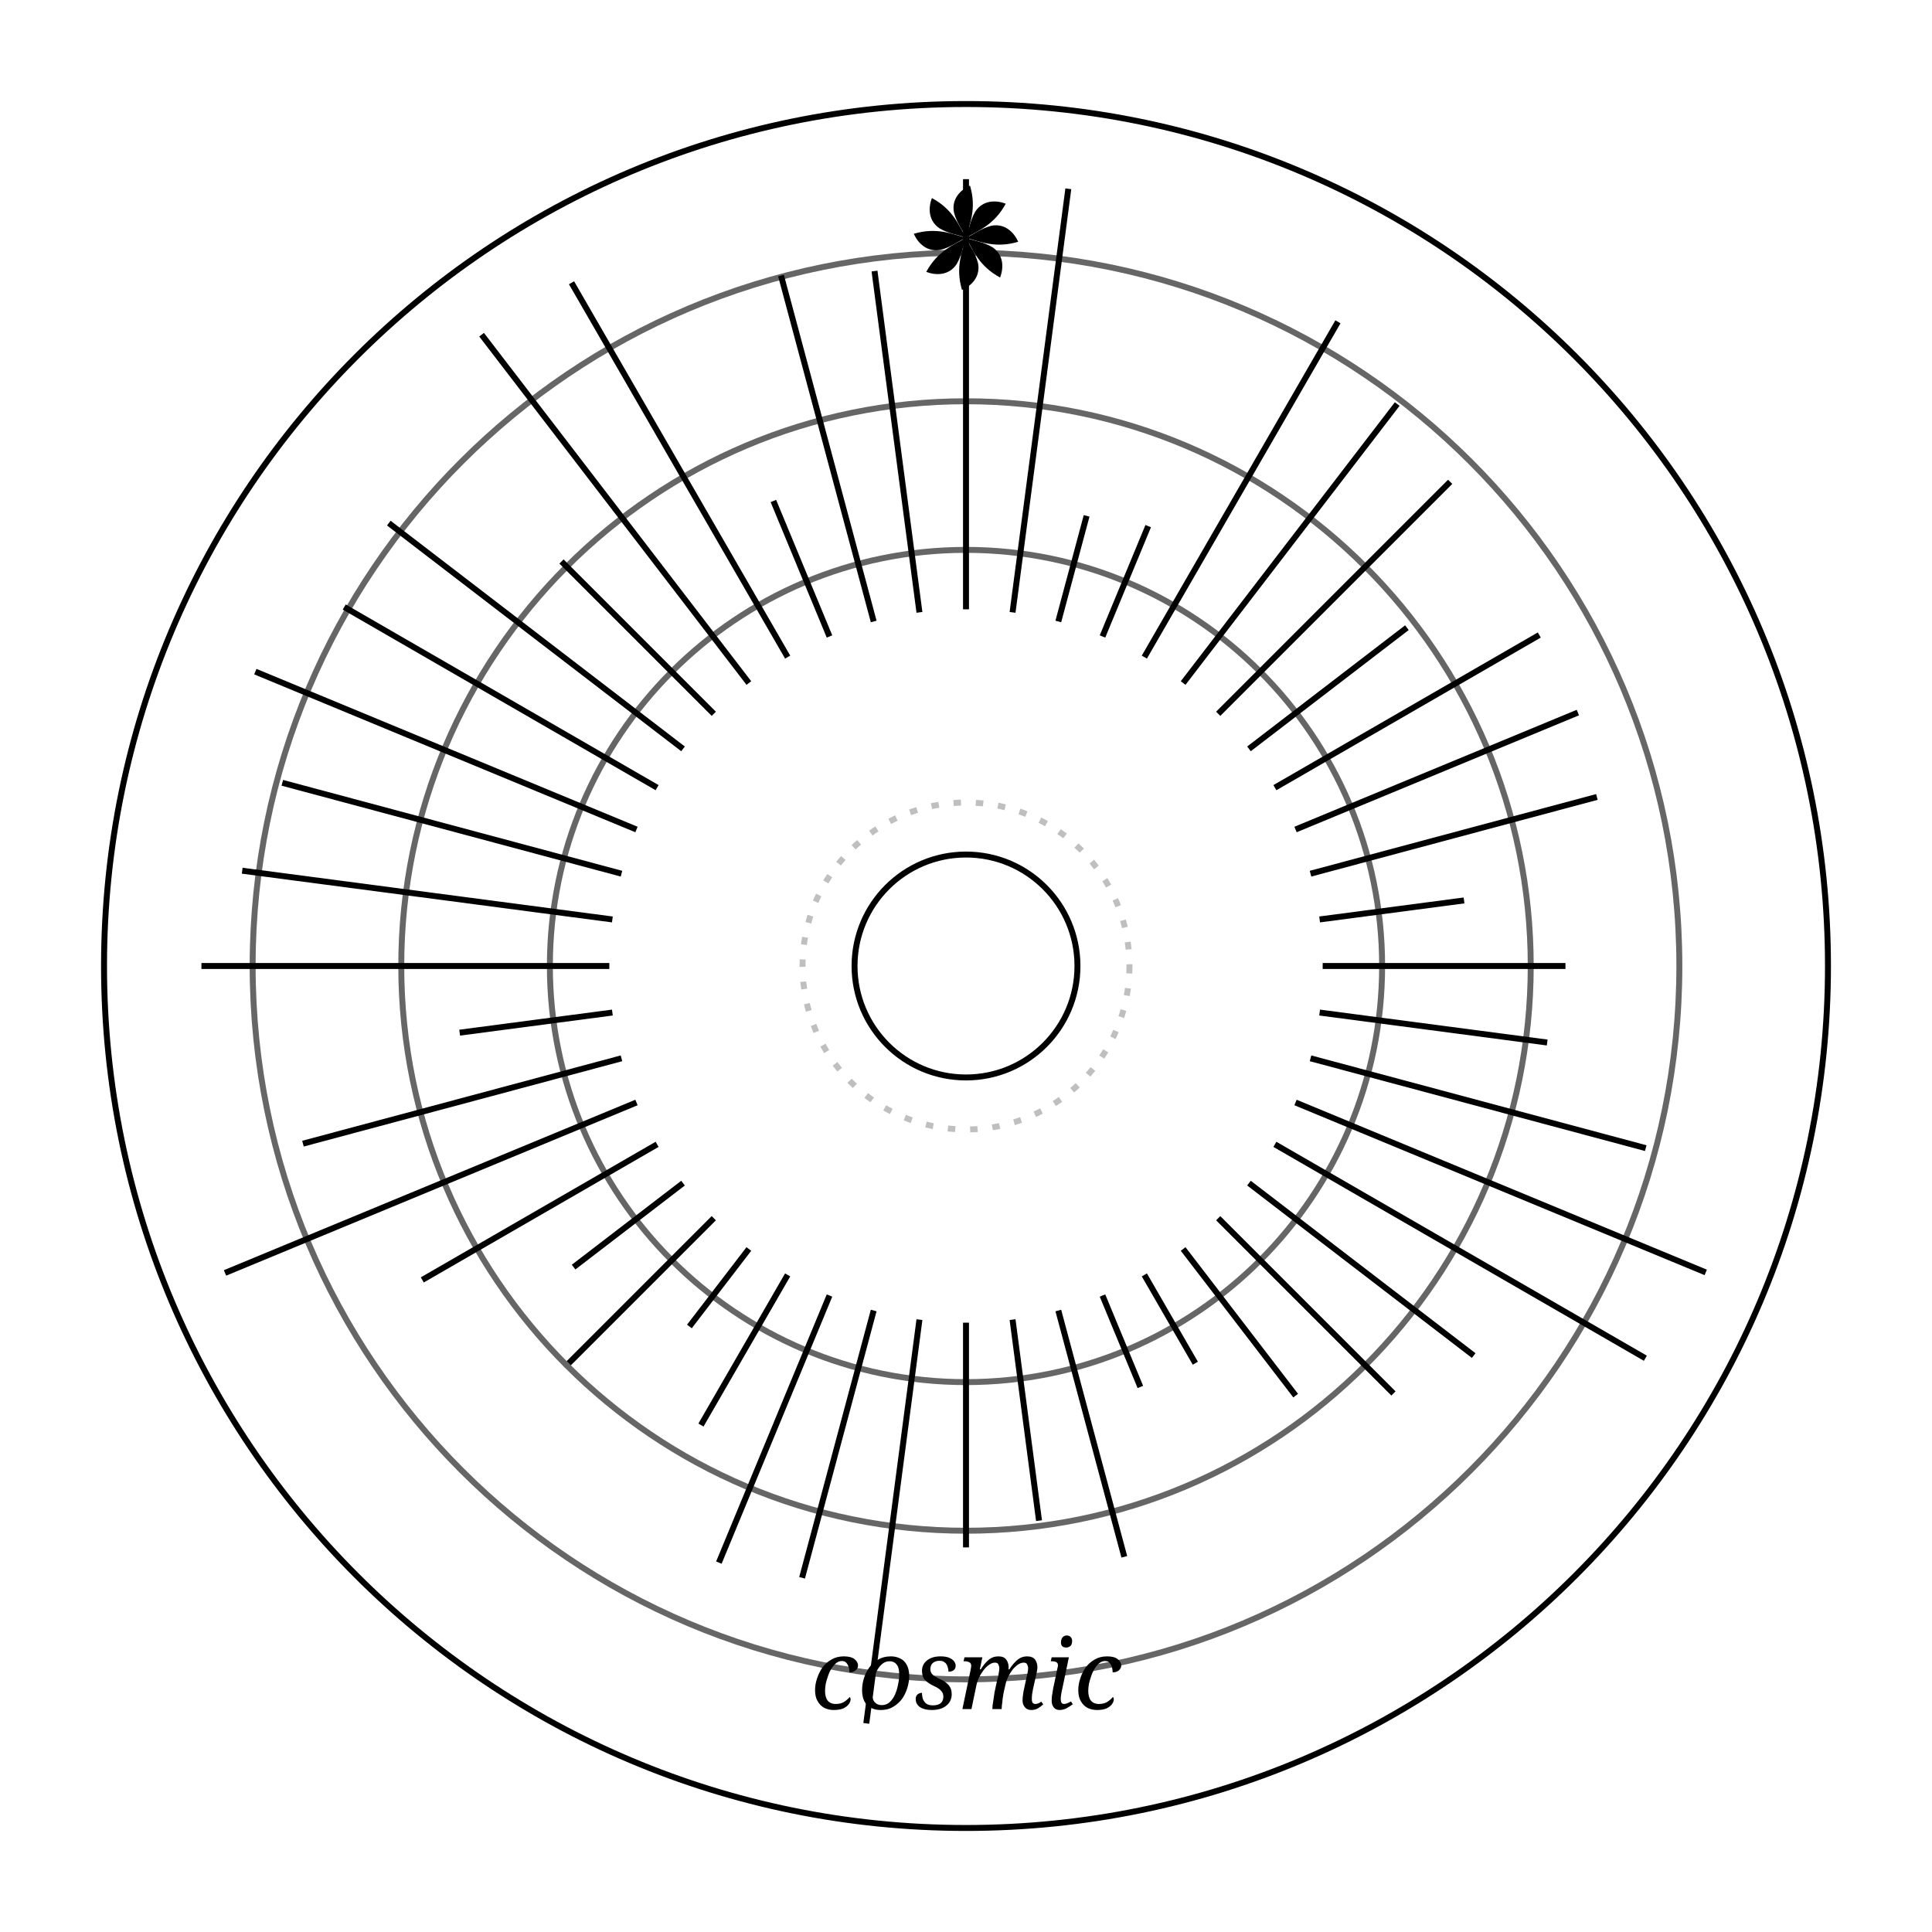
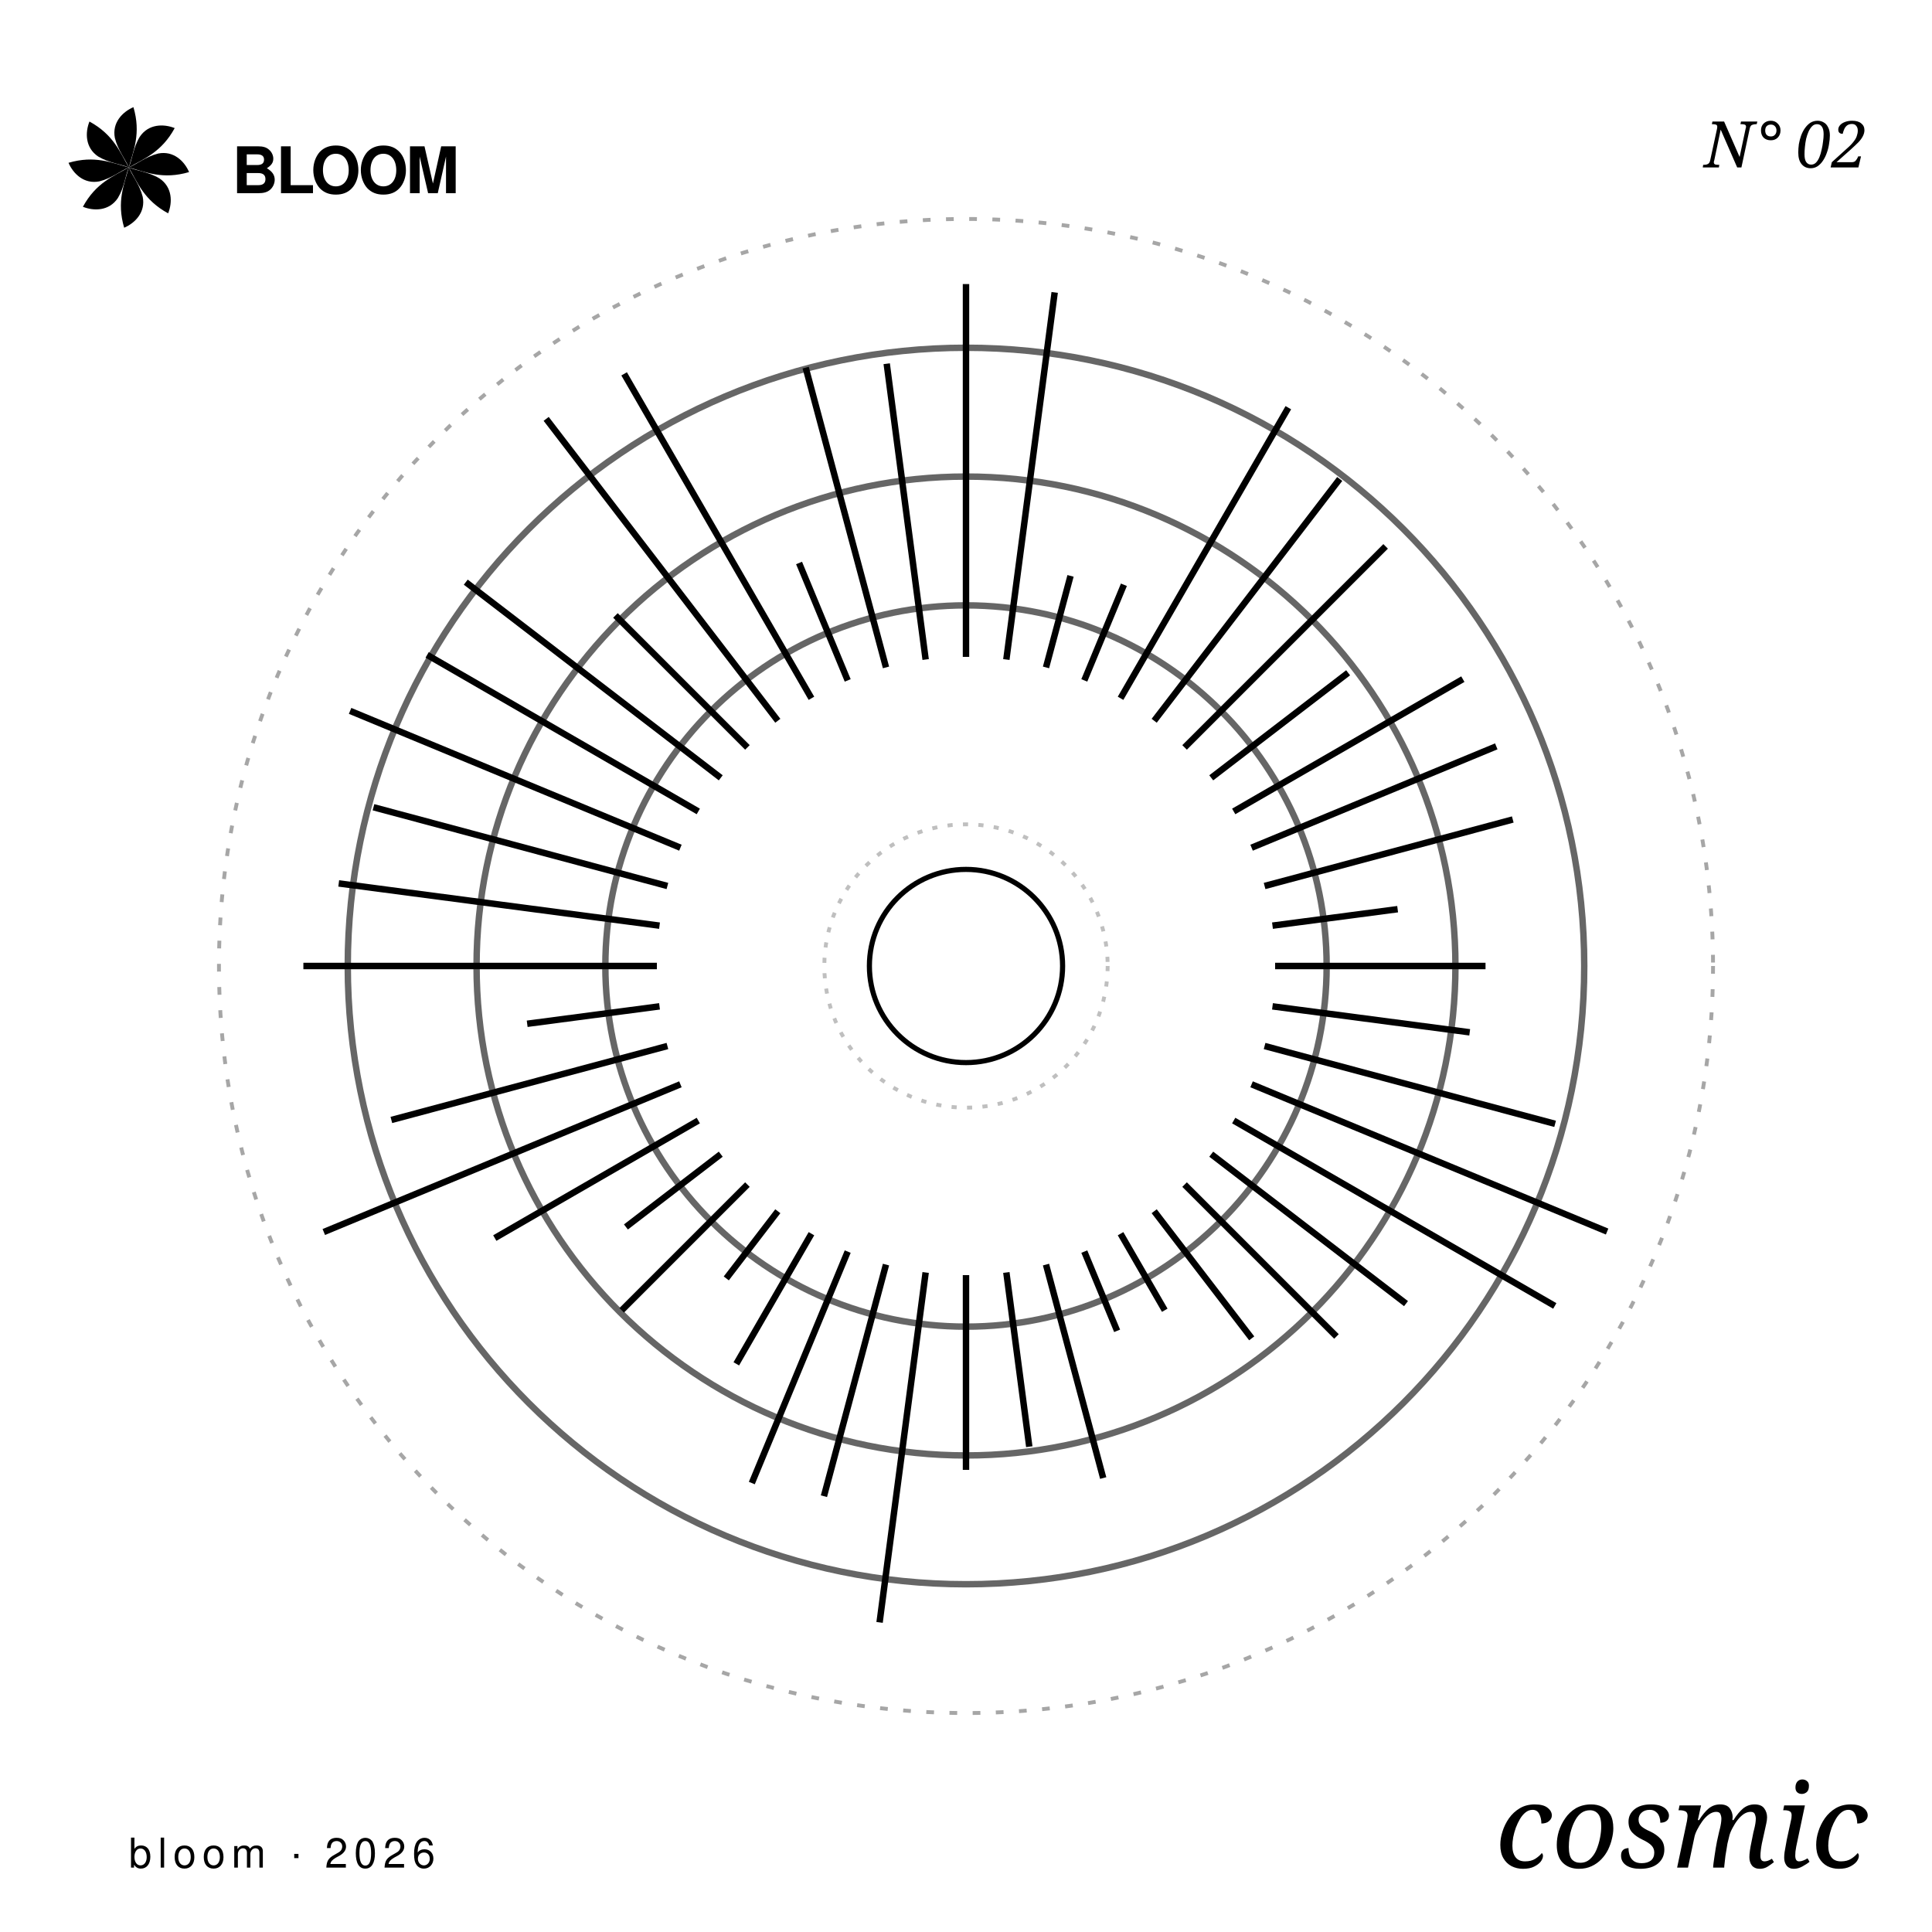
- <svg xmlns="http://www.w3.org/2000/svg" viewBox="-65 -65 130 130" width="480" height="480">
-   <g fill="none" stroke="#000" stroke-width="0.4">
-     <circle r="58" />
-     <circle r="7.5" />
-     <circle r="11" stroke-dasharray="0.5,1" opacity="0.25" />
+ <svg xmlns="http://www.w3.org/2000/svg" viewBox="-75 -75 150 150" width="600" height="600">
+   <circle r="58" fill="none" stroke="#000" stroke-width="0.3" stroke-dasharray="0.6,1.2" opacity="0.35" />
+   <circle r="7.5" fill="none" stroke="#000" stroke-width="0.4" />
+   <circle r="11" fill="none" stroke="#000" stroke-width="0.3" stroke-dasharray="0.4,0.8" opacity="0.25" />
+   <g fill="none" stroke="#000" stroke-width="0.5">
    <line x1="0" y1="-24" x2="0" y2="-52.945" transform="rotate(0.0)" />
    <line x1="0" y1="-24" x2="0" y2="-52.748" transform="rotate(7.5)" />
    <line x1="0" y1="-24" x2="0" y2="-31.357" transform="rotate(15.0)" />
    <line x1="0" y1="-24" x2="0" y2="-32.037" transform="rotate(22.5)" />
    <line x1="0" y1="-24" x2="0" y2="-50.052" transform="rotate(30.0)" />
    <line x1="0" y1="-24" x2="0" y2="-47.663" transform="rotate(37.5)" />
    <line x1="0" y1="-24" x2="0" y2="-46.074" transform="rotate(45.0)" />
    <line x1="0" y1="-24" x2="0" y2="-37.395" transform="rotate(52.5)" />
    <line x1="0" y1="-24" x2="0" y2="-44.543" transform="rotate(60.0)" />
    <line x1="0" y1="-24" x2="0" y2="-44.563" transform="rotate(67.5)" />
    <line x1="0" y1="-24" x2="0" y2="-43.949" transform="rotate(75.0)" />
    <line x1="0" y1="-24" x2="0" y2="-33.801" transform="rotate(82.5)" />
    <line x1="0" y1="-24" x2="0" y2="-40.336" transform="rotate(90.0)" />
    <line x1="0" y1="-24" x2="0" y2="-39.445" transform="rotate(97.5)" />
    <line x1="0" y1="-24" x2="0" y2="-47.352" transform="rotate(105.0)" />
    <line x1="0" y1="-24" x2="0" y2="-53.876" transform="rotate(112.5)" />
    <line x1="0" y1="-24" x2="0" y2="-52.785" transform="rotate(120.0)" />
    <line x1="0" y1="-24" x2="0" y2="-43.06" transform="rotate(127.5)" />
    <line x1="0" y1="-24" x2="0" y2="-40.677" transform="rotate(135.0)" />
    <line x1="0" y1="-24" x2="0" y2="-36.438" transform="rotate(142.5)" />
    <line x1="0" y1="-24" x2="0" y2="-30.862" transform="rotate(150.0)" />
    <line x1="0" y1="-24" x2="0" y2="-30.659" transform="rotate(157.5)" />
    <line x1="0" y1="-24" x2="0" y2="-41.157" transform="rotate(165.0)" />
    <line x1="0" y1="-24" x2="0" y2="-37.643" transform="rotate(172.5)" />
    <line x1="0" y1="-24" x2="0" y2="-39.12" transform="rotate(180.0)" />
    <line x1="0" y1="-24" x2="0" y2="-51.403" transform="rotate(187.5)" />
    <line x1="0" y1="-24" x2="0" y2="-42.618" transform="rotate(195.0)" />
    <line x1="0" y1="-24" x2="0" y2="-43.452" transform="rotate(202.5)" />
    <line x1="0" y1="-24" x2="0" y2="-35.667" transform="rotate(210.0)" />
    <line x1="0" y1="-24" x2="0" y2="-30.573" transform="rotate(217.5)" />
    <line x1="0" y1="-24" x2="0" y2="-37.803" transform="rotate(225.0)" />
    <line x1="0" y1="-24" x2="0" y2="-33.281" transform="rotate(232.5)" />
    <line x1="0" y1="-24" x2="0" y2="-42.245" transform="rotate(240.0)" />
    <line x1="0" y1="-24" x2="0" y2="-53.968" transform="rotate(247.5)" />
    <line x1="0" y1="-24" x2="0" y2="-46.188" transform="rotate(255.0)" />
    <line x1="0" y1="-24" x2="0" y2="-34.364" transform="rotate(262.5)" />
    <line x1="0" y1="-24" x2="0" y2="-51.446" transform="rotate(270.0)" />
    <line x1="0" y1="-24" x2="0" y2="-49.122" transform="rotate(277.5)" />
    <line x1="0" y1="-24" x2="0" y2="-47.626" transform="rotate(285.0)" />
    <line x1="0" y1="-24" x2="0" y2="-51.758" transform="rotate(292.5)" />
    <line x1="0" y1="-24" x2="0" y2="-48.309" transform="rotate(300.0)" />
    <line x1="0" y1="-24" x2="0" y2="-48.954" transform="rotate(307.5)" />
    <line x1="0" y1="-24" x2="0" y2="-38.491" transform="rotate(315.0)" />
    <line x1="0" y1="-24" x2="0" y2="-53.543" transform="rotate(322.5)" />
    <line x1="0" y1="-24" x2="0" y2="-53.086" transform="rotate(330.0)" />
    <line x1="0" y1="-24" x2="0" y2="-33.868" transform="rotate(337.5)" />
    <line x1="0" y1="-24" x2="0" y2="-48.096" transform="rotate(345.0)" />
    <line x1="0" y1="-24" x2="0" y2="-47.164" transform="rotate(352.5)" />
    <circle r="28" opacity="0.6" />
    <circle r="38" opacity="0.6" />
    <circle r="48" opacity="0.6" />
  </g>
-   <text x="0" y="50" text-anchor="middle" font-family="EB Garamond, Georgia, serif" font-style="italic" font-size="6.5" fill="#000">cosmic</text>
-   <g transform="translate(0 -49) scale(0.045)">
-     <path d="M 0,0 C 6,-22 16,-44 6,-78 C -8,-72 -22,-58 -18,-38 C -14,-22 -4,-10 0,0 Z" fill="#000" stroke="none" transform="rotate(0)" />
-     <path d="M 0,0 C 6,-22 16,-44 6,-78 C -8,-72 -22,-58 -18,-38 C -14,-22 -4,-10 0,0 Z" fill="#000" stroke="none" transform="rotate(45)" />
-     <path d="M 0,0 C 6,-22 16,-44 6,-78 C -8,-72 -22,-58 -18,-38 C -14,-22 -4,-10 0,0 Z" fill="#000" stroke="none" transform="rotate(90)" />
-     <path d="M 0,0 C 6,-22 16,-44 6,-78 C -8,-72 -22,-58 -18,-38 C -14,-22 -4,-10 0,0 Z" fill="#000" stroke="none" transform="rotate(135)" />
-     <path d="M 0,0 C 6,-22 16,-44 6,-78 C -8,-72 -22,-58 -18,-38 C -14,-22 -4,-10 0,0 Z" fill="#000" stroke="none" transform="rotate(180)" />
-     <path d="M 0,0 C 6,-22 16,-44 6,-78 C -8,-72 -22,-58 -18,-38 C -14,-22 -4,-10 0,0 Z" fill="#000" stroke="none" transform="rotate(225)" />
-     <path d="M 0,0 C 6,-22 16,-44 6,-78 C -8,-72 -22,-58 -18,-38 C -14,-22 -4,-10 0,0 Z" fill="#000" stroke="none" transform="rotate(270)" />
-     <path d="M 0,0 C 6,-22 16,-44 6,-78 C -8,-72 -22,-58 -18,-38 C -14,-22 -4,-10 0,0 Z" fill="#000" stroke="none" transform="rotate(315)" />
+   <g transform="translate(-65 -62)">
+     <g transform="scale(0.06)">
+       <path d="M 0,0 C 6,-22 16,-44 6,-78 C -8,-72 -22,-58 -18,-38 C -14,-22 -4,-10 0,0 Z" fill="#000" stroke="none" transform="rotate(0)" />
+       <path d="M 0,0 C 6,-22 16,-44 6,-78 C -8,-72 -22,-58 -18,-38 C -14,-22 -4,-10 0,0 Z" fill="#000" stroke="none" transform="rotate(45)" />
+       <path d="M 0,0 C 6,-22 16,-44 6,-78 C -8,-72 -22,-58 -18,-38 C -14,-22 -4,-10 0,0 Z" fill="#000" stroke="none" transform="rotate(90)" />
+       <path d="M 0,0 C 6,-22 16,-44 6,-78 C -8,-72 -22,-58 -18,-38 C -14,-22 -4,-10 0,0 Z" fill="#000" stroke="none" transform="rotate(135)" />
+       <path d="M 0,0 C 6,-22 16,-44 6,-78 C -8,-72 -22,-58 -18,-38 C -14,-22 -4,-10 0,0 Z" fill="#000" stroke="none" transform="rotate(180)" />
+       <path d="M 0,0 C 6,-22 16,-44 6,-78 C -8,-72 -22,-58 -18,-38 C -14,-22 -4,-10 0,0 Z" fill="#000" stroke="none" transform="rotate(225)" />
+       <path d="M 0,0 C 6,-22 16,-44 6,-78 C -8,-72 -22,-58 -18,-38 C -14,-22 -4,-10 0,0 Z" fill="#000" stroke="none" transform="rotate(270)" />
+       <path d="M 0,0 C 6,-22 16,-44 6,-78 C -8,-72 -22,-58 -18,-38 C -14,-22 -4,-10 0,0 Z" fill="#000" stroke="none" transform="rotate(315)" />
+     </g>
+     <text x="8" y="2" font-family="Helvetica, Arial Black, sans-serif" font-weight="900" font-size="5" letter-spacing="-0.2" fill="#000">BLOOM</text>
  </g>
+   <text x="70" y="-62" text-anchor="end" font-family="EB Garamond, Georgia, serif" font-style="italic" font-size="5" fill="#000">N° 02</text>
+   <text x="-65" y="70" font-family="Helvetica, Arial, sans-serif" font-size="3.2" letter-spacing="0.15em" fill="#000">bloom · 2026</text>
+   <text x="70" y="70" text-anchor="end" font-family="EB Garamond, Georgia, serif" font-style="italic" font-size="9" fill="#000">cosmic</text>
</svg>
